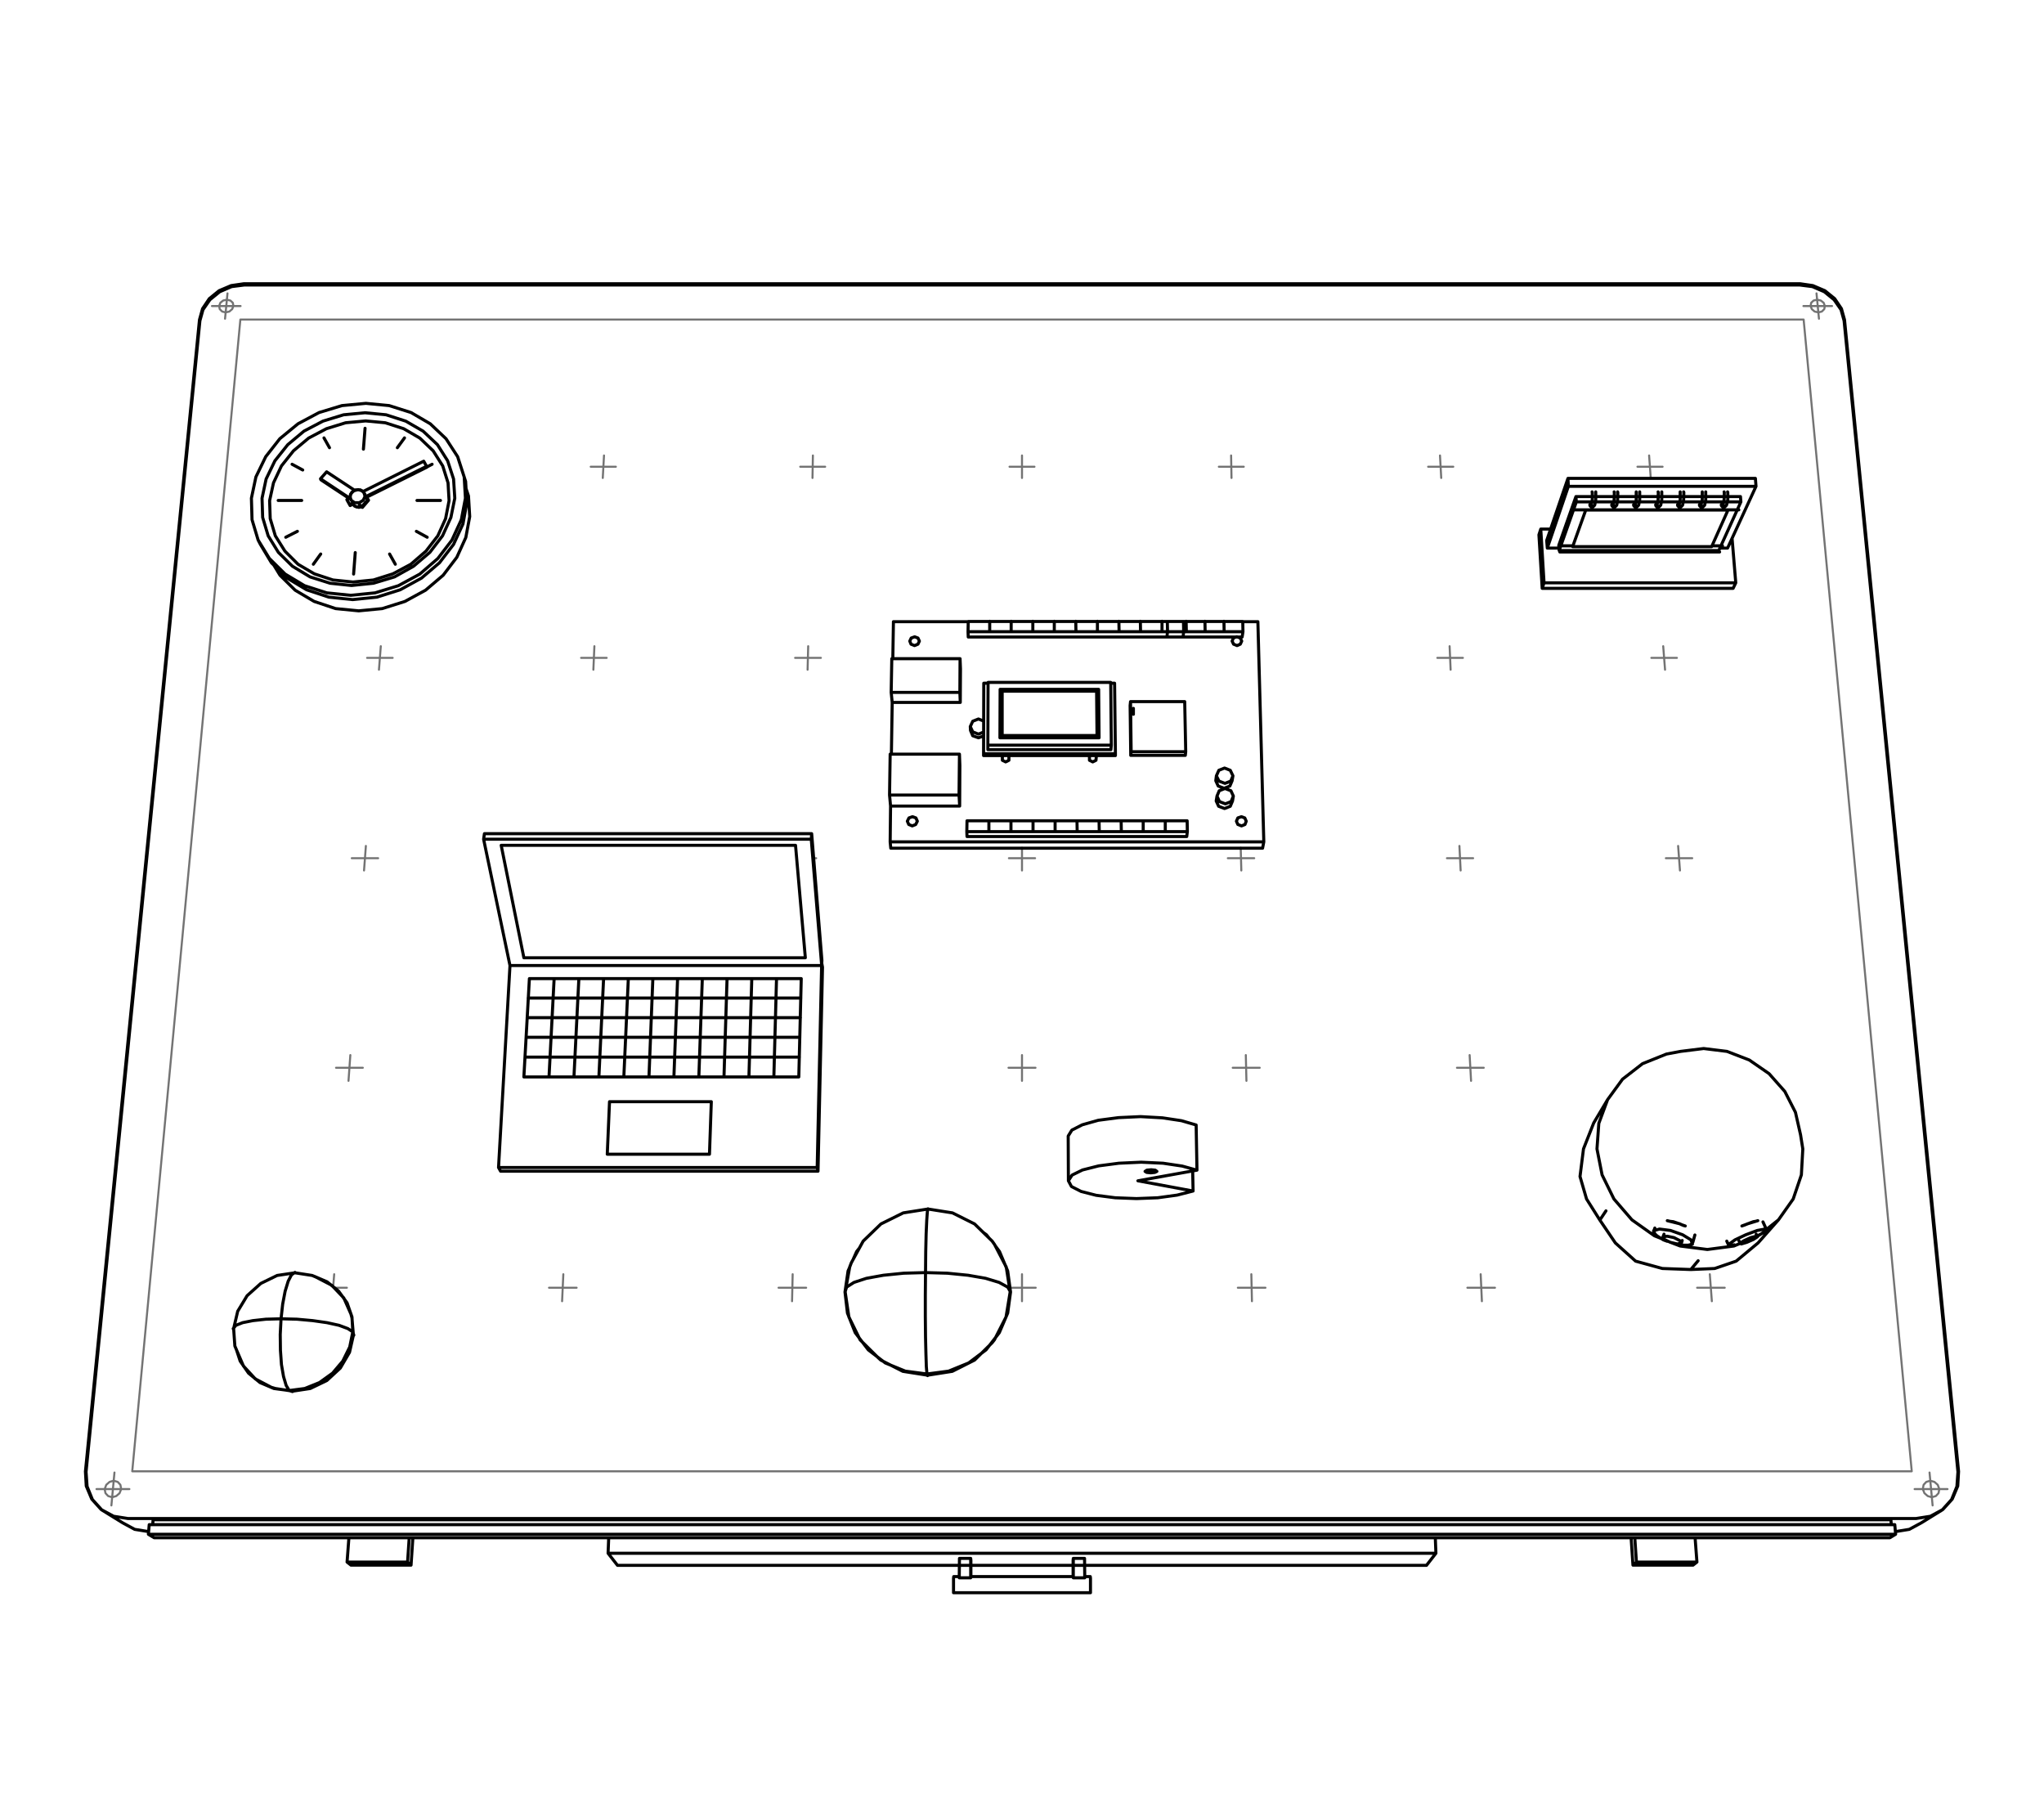
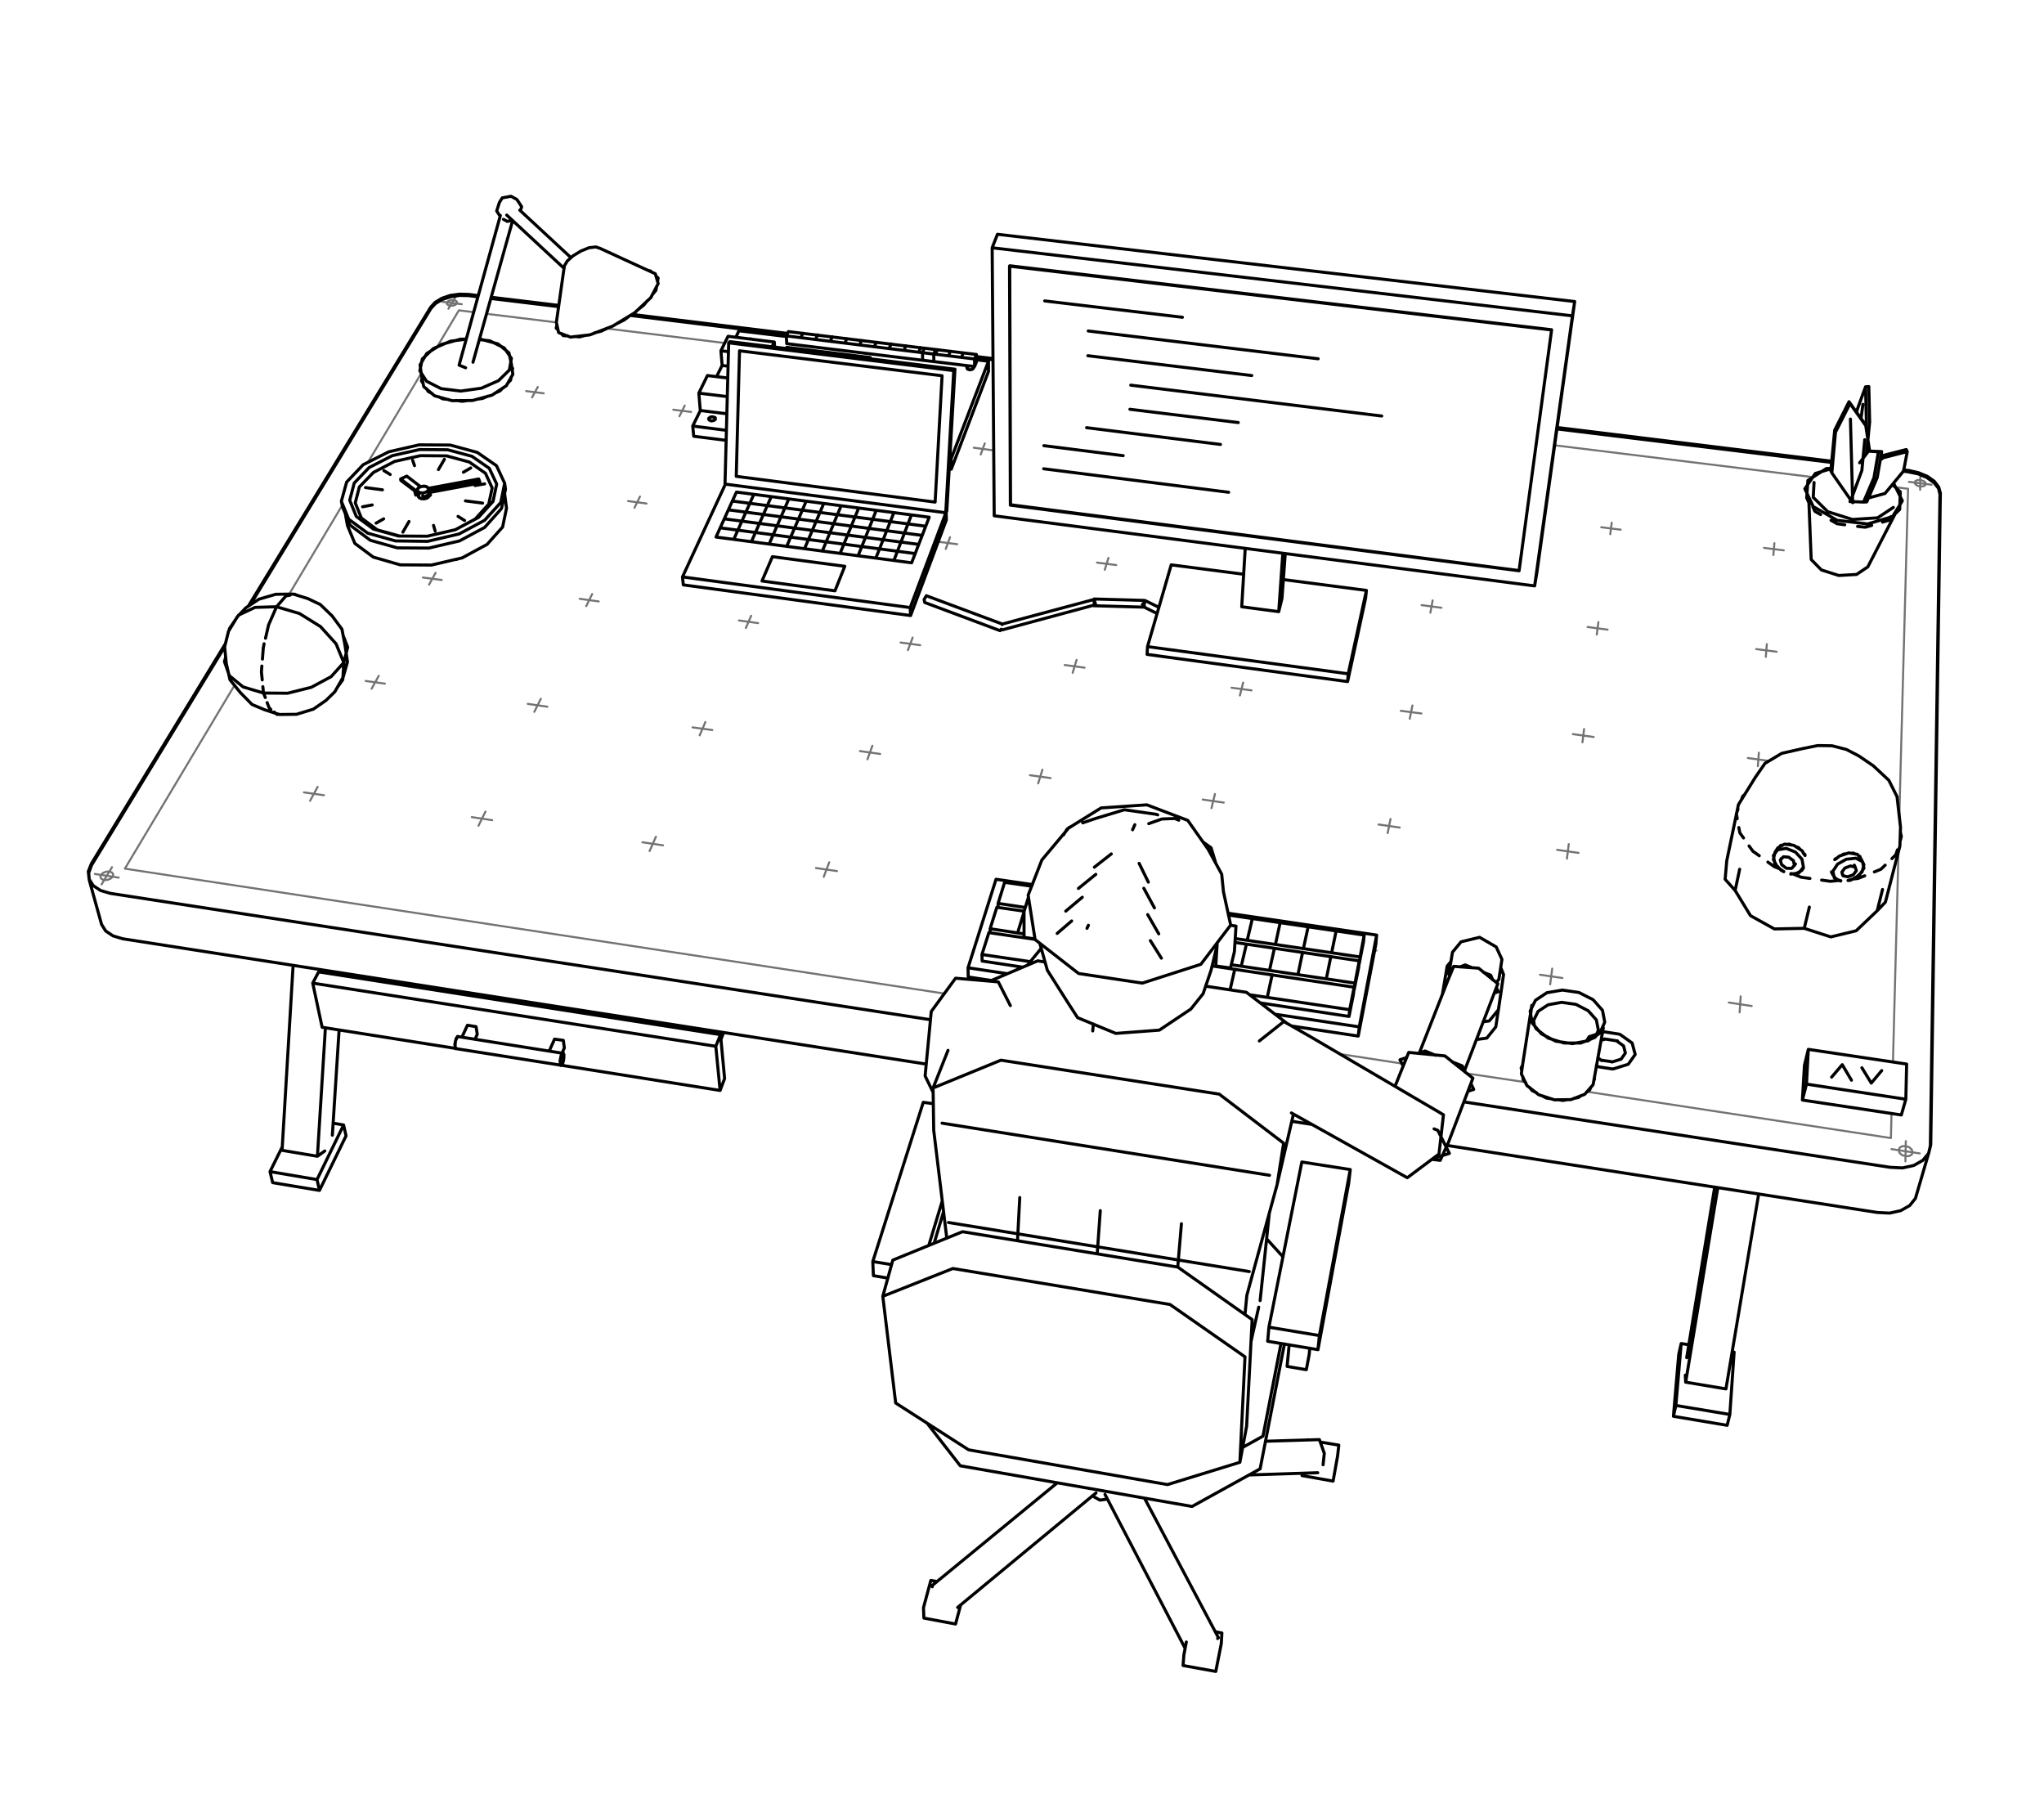
<svg xmlns="http://www.w3.org/2000/svg" viewBox="0 0 1000 880">
-   <path fill="none" stroke="currentColor" stroke-linecap="round" stroke-linejoin="round" stroke-opacity=".55" d="M117.6 156.3h764.8l52.9 563.4H64.7zm62 165.5h12.5m-5.8-5.7-.9 11.5m-13.3 92.2H185m-6-6-.9 12m-13.7 96.5h13.1m-6.1-6.2-.9 12.6m-7.1 101.2h6.3m-6.2-6.6-.5 6.2m126-401.2h12.3m-5.8-5.5-.6 11m-10.6 88h12.5m-6-5.7-.5 11.5m-21.7 302.3h13.5m-6.5-6.6-.6 13.2m116.5-408.2h12.2m-6-5.5-.2 11m-8.5 88h12.6m-6.2-5.7-.3 11.5m3 92.2h1.2m-18.4 210.1h13.5m-6.6-6.6-.3 13.2m106.4-408.2h12.2m-6.1-5.5v11m-6.4 186h12.8m-6.4-5.1v11.1m-6.6 96.5h13.2m-6.6-6.2v12.6m-6.1 101.2h12.8m-6.7-6.6v13.2m96.3-408.2h12.2m-6.2-5.5.2 11m-1.8 186h12.9m-6.6-5.1.3 11.1m-4.2 96.5h13.2m-6.8-6.2.3 12.6m-4.2 101.2h13.5m-6.9-6.6.3 13.2m86.2-408.2H711m-6.5-5.5.6 11m-1.9 88h12.5m-6.5-5.7.5 11.5m-1.8 92.2h12.8m-6.7-6 .6 12m-1.8 96.5h13.1m-6.9-6.2.7 12.6m-1.8 101.2h13.5m-7-6.6.6 13.2m76.1-408.2h12.3m-6.6-5.5.8 11m.3 88h12.5m-6.7-5.7.9 11.5m.4 92.2h12.9m-6.9-6 .9 12m8.4 204.1h13.5m-7.3-6.6 1 13.2M114.2 149.7l-.6 1.5-1.4 1.2-1.8.4-1.7-.4-1.2-1.2-.3-1.5.6-1.6 1.4-1.1 1.8-.4 1.7.4 1.2 1.1zm-10.5 0h14m-6.4-6.2-1.2 12.4M59.3 728.4l-.8 2-1.6 1.4-2 .6-2-.6-1.3-1.4-.4-2 .8-2.1 1.6-1.4 2-.6 2 .6 1.3 1.4zm-12.1 0h16.1m-7.3-8.1-1.5 16.1m838.3-586.7-.3 1.5-1.2 1.2-1.7.4-1.8-.4-1.4-1.2-.6-1.5.3-1.6 1.2-1.1 1.7-.4 1.8.4 1.4 1.1zm-10.5 0h14m-7.6-6.2 1.2 12.4m58.9 572.5-.4 2-1.3 1.4-2 .6-2-.6-1.6-1.4-.8-2 .4-2.1 1.3-1.4 2-.6 2 .6 1.6 1.4zm-12.1 0h16.1m-8.8-8.1 1.5 16.1" vector-effect="non-scaling-stroke" />
-   <path fill="none" stroke="currentColor" stroke-linecap="round" stroke-linejoin="round" stroke-width="1.5" d="m957.8 726.9.4-7.1-55.8-563.4-1.5-5.4-3.3-4.9-4.8-3.9-5.9-2.5-6.2-.9H119.3l-6.2.9-5.9 2.5-4.8 3.9-3.3 4.9-1.5 5.4-55.8 563.4.4 7.1 2.7 6.4 4.6 5.1 6.1 3.3 7 1.1h874.8l7-1.1 6.1-3.3 4.6-5.1zm-30.5 22.3 6.8-1.1 5.9-3.2 10.2-6.3 4.6-5.1 2.6-6.4.5-7.1-55.7-563.1-1.5-5.4-3.4-4.9-4.8-3.9-5.8-2.5-6.3-.8H119.6l-6.3.8-5.8 2.5-4.8 3.9-3.4 4.9-1.5 5.4L42.1 720l.5 7.1 2.6 6.4 4.6 5.1 10.2 6.3 5.9 3.2 6.8 1.1m2.7 3-2.8-1.7.4-4.7h854l.4 4.7-2.8 1.7zm-2.8-1.7h854.8m-852.7-4.7.2-2.4h850.2l.2 2.4m-623.2 19.9h395.8l4.6-5.9h-405zm-4.3-13.5-.3 7.6m404.7-7.6.3 7.6m-171.8 11.4h2.7l.1.8v7.1h-67V772l.1-.8h2.7m5.6-8.9v9.5h-5.6l.1-9.5zl.1 1v7.9m50.1-8.9h5.5l.1 9.5h-5.6zl-.1 1v7.9m-353.3-5.6h29.4l-1.7-1.5h-29.6zm30.3-13.4-.9 13.4m-30.4-13.4-.9 11.9m30.4-11.9-.8 11.9m599.5 1.5h29.4l1.9-1.5h-29.6zl-.9-13.4m1.8 0 .8 11.9m28.7-11.9.9 11.9m-305.1 7.1h-50.2m-38.1-449.1.3-18h36.6m134.3 0h7.4l2.9 107.7H435.5l.3 3.1h181.9l.6-3.1m-181.8-68.2-.5-4.9h33.6l.2 4.9zl-.4 25.3m-.4 25.3-.2 17.6m.5-73.1.3-16.5h33.4l.2 5-.1 16.4m-.1-21.4-.1 16.5m-34.4 50.2.3-20h33.9l.2 5.6-.1 19.8h-33.8zh34l.3 5.4m-.1-25.4-.2 20m4.4-79.9.1-5H579l.1 5zl.1 2.6h105.1l.3-2.6m-94.9-5.1v5m10.5-5v5m10.6-5v5m10.5-5v5m10.5-5 .1 5m10.5-5v5m10.5-5 .1 5m10.4-5 .1 5m10.5-5v5M473 406.8l.1-5.3h107.7l.1 5.3zl.1 2.4h107.5l.3-2.4m-97.1-5.3v5.2m10.8-5.2v5.2m10.8-5.2v5.2m10.8-5.2v5.2m10.7-5.2.1 5.2m10.7-5.2.1 5.2m10.7-5.2.1 5.2m10.7-5.2v5.2m10.8-5.2v5.2m1.1-97.7-.1-5H608l.1 5zl-.3 2.6h36.8l.4-2.6m-27.8-5.1.1 5m9.1-5 .1 5m9.2-5 .1 5m-45.7 60.6-.3-24.4.2-1.9h26.5l.5 24.5h-26.7zh26.7l.2-1.8m-27-24.5.3 24.5m-72.2-9.6-2.5 1-2.8-1.1-1.2-2.6 1.2-2.6 2.8-1.1 2.5 1m0 7.3-2.5.9-2.8-1-1.1-2.6-.1-1.9m128.5 24.1-1.1 2.6-2.8 1.1-2.9-1.1-1.3-2.6 1.2-2.7 2.8-1.1 2.8 1.1zl-.4 2.4-1.1 2.6-2.8 1.1-2.9-1.1-1.2-2.6.3-2.4m8.3 9.9-1.1 2.7-2.8 1.1-2.9-1.1-1.2-2.7 1.1-2.6 2.8-1.1 2.9 1.1zl-.4 2.4-1.1 2.6-2.8 1.1-2.9-1.1-1.2-2.6.4-2.4m-114.2-20.7v.9h64.5v-.9zl.1-34.5h2.1m60 0h1.9l.4 34.5m-62.4-4.2.1-30.7h60l.3 30.7zv2.2h60.2l.2-2.2m-93.9-50.9-.7 1.5-1.7.7-1.7-.7-.6-1.5.7-1.5 1.7-.6 1.6.6zm-1 88.1-.8 1.6-1.7.7-1.7-.7-.7-1.6.8-1.6 1.7-.6 1.7.6zm156.4-90.2 1.6.6.7 1.5-.7 1.5-1.6.7-1.7-.7-.7-1.5.6-1.5 1.5-.6m4.8 90.2-.6 1.6-1.7.7-1.8-.7-.7-1.6.7-1.6 1.7-.6 1.7.6zm-55.2-55.2v2.9m-65.2-12.2h48.2l.2 23.7h-48.5zm1.1 32.4v2.3l1.6.8 1.6-.8v-2.3m39.4 0v2.3l1.6.8 1.6-.8.2-2.3m-46.1-31.5v21.7h46.4l-.2-21.7zm-262.6-94.4-2 10.5-4.6 10-6.9 9-8.8 7.6-10.5 5.7-11.4 3.5-11.9 1.2-11.7-1.2-10.9-3.5-9.5-5.7-7.7-7.6-5.5-9-3-10-.3-10.5 2.2-10.4 4.8-9.9 6.9-8.8 8.9-7.3 10.3-5.5 11.2-3.4 11.7-1.1 11.4 1.1 10.7 3.4 9.4 5.5 7.7 7.3 5.7 8.8 3.2 9.9zm-5.2 0-1.9 9.4-4.1 9-6.2 8.1-8 6.8-9.3 5.2-10.3 3.1-10.7 1.1-10.5-1.1-9.8-3.1-8.6-5.2-6.9-6.8-5-8.1-2.7-9-.3-9.4 2-9.4 4.3-8.9 6.3-7.9 7.9-6.6 9.3-4.9 10.1-3.1 10.5-1 10.3 1 9.6 3.1 8.5 4.9 7 6.6 5 7.9 2.9 8.9zm-2.8 1.2-1.7 8.8-3.8 8.4-5.8 7.5-7.4 6.4-8.8 4.7-9.5 3-10 1-9.8-1-9.1-3-8-4.7-6.4-6.4-4.7-7.5-2.5-8.4-.3-8.8 1.9-8.7 3.9-8.3 5.9-7.4 7.4-6.2 8.7-4.6 9.4-2.9 9.8-.9 9.6.9 9 2.9 7.9 4.6 6.5 6.2 4.7 7.4 2.6 8.3zm-41.1-2.1-.9 1.9-1.9 1.2h-2.3l-1.7-1.2-.6-1.9.9-2 1.9-1.2h2.3l1.7 1.2zm-1.9 5.2h-.8m-.7 0h-.8l-.5-.4m-.7-.4-.5-.4m5.1-27.1.8-10.2m15.8 9.5 3.5-4.8m11 14.2 2.5-1.3m-7.4 17.7h11.5m-11.8 15.1 5.3 2.9m-18.4 8.2 2.8 5m-19.6-5.7-.8 10.5m-16.1-9.8-3.6 5m-7.8-16.1-5.7 2.9m7.8-18h-11.5m12-14.9-5.2-2.8m18.3-8.1-2.7-4.8m12.3 29.6-13.8-9.1-.2-.5 3-3.4 13.8 9.1m3.7 8.3 3-3.5-.2-.4-3 3.4zl-1.3-.9m-19.2-13.1 14.3 9.5m4.7 3.2 1.3.8m1.8-4.2 1.2.8m-2.6-3.8 29.8-14.9 1.4 2.5.2.4-30.1 15m-8.9 1.3 1.4 2.5-.2-.5-1.4-2.4zm3.2 1.6-1.8.9m0-3.8-1.6.9m39-16.3-30.1 15m-5.7 2.8-1.8.9M228 239l1.2 3.6.6 10.1-1.9 10.2-4.4 9.7-6.7 8.8-8.6 7.3-10.1 5.5-11.1 3.5-11.5 1.1-11.3-1.1-10.5-3.5-9.3-5.5-7.4-7.3-3-4.9m89.9-53.1.7 2.2 3.2 9.9.6 10.4-1.9 10.4-4.6 10-6.9 9-8.8 7.5-10.4 5.7-11.4 3.6-11.9 1.2-11.6-1.2-10.9-3.6-9.5-5.7-7.7-7.5-5.4-9-1.1-2.1m46.4-17.6.8 1 2.1.6 1.2-.4m1.9-5.5-.2-.6-1.2-1.6-2.1-.6-2.2.6-1.5 1.6-.2 2.1.3.5m582.9 43.5.9-2.7h93.8l-1.3 2.7zl-1.6-26.2.9-2.8h4.8m-4.8 0 1.6 26.3m92-21.7 1.8 21.7m-92.2-17-.3-3.7 10.4-30.4h91.7l.3 3.9h-91.8zh5.7m78.7 0h3.8l13.9-30.2m-92-3.9.2 3.9m-4.5 31.4-.2-2.5 8.4-23.9h80.5l.2 2.6h-80.5zh78.1l10.8-23.8m-80.7-2.6.2 2.6m-.8 3.9h80.3M764.2 267h5.3m68.1 0h5.1m-79.6 3h78.2m-63.5-23.1.1.5.8.8.7-.3.8-.8.5-2.7v-3.8m-2.2 6.5.5-2.7v-3.5l-.1-.3m9.6 6.3.1.5.8.8.8-.3.8-.8.4-2.7.1-3.5-.1-.3m-2.1 6.5.4-2.7.1-3.5-.1-.3m9.5 6.3.1.5.8.8.8-.3.8-.8.5-2.7v-3.8m-2.2 6.5.5-2.7v-3.8m9.5 6.3.1.5.7.8.9-.3.8-.8.5-2.7v-3.8m-2.3 6.5.5-2.7.1-3.5-.1-.3m9.5 6.3.1.5.8.8.8-.3.8-.8.5-2.7.1-3.5-.1-.3m-2.2 6.5.5-2.7v-3.8m9.4 6.3.1.5.8.8.9-.3.8-.8.5-2.7v-3.8m-2.3 6.5.6-2.7v-3.8m9.3 6.3.1.5.8.8.9-.3.8-.8.6-2.7v-3.5l-.1-.3m-2.2 6.5.5-2.7.1-3.5-.1-.3m-67.7 8.9-6.4 17.9h68l8-17.9zm6.9 294.8-3 5-5 12.7-1.7 13.5 3.2 11 6.5 10.3 7.6 11.2 9.9 8.9 13.1 3.6 13.9.5 11.7-.5 10.5-3.6 10.7-8.9 10-11.3 7.2-10.2 4-11.8.7-12.7-1.1-6.9-2.5-11-5.2-10.2-7.7-8.7-9.7-6.7-10.9-4.2-11.4-1.4-11.3 1.4-6.9 1.3-11.7 4.7-9.8 7.6-7.3 10-4.3 11.6-.9 12.5 2.5 12.7 5.8 11.8 8.8 10.2 11 7.8 6.8 2.7m53.9-10.5-5.9 4.7-1.3 1.5-3.3 1.8 1.4-.7 2.9-2-.4-.8-3.8.7-5.6 2.1-5.3 2.5-2.9 2.1.6.7 2-.4m12.4-5-.7.6-.6.3m-8.2 3.4-3.1 1.3-13 1.7-13.3-1.7-4.2-1.6m9.4 13.1 3.6-4.3m-48.1-19.9 3-4.5m36.3 16.6 3.1.4 2.9-.7-.7-2.1-4.1-2.5-5.9-2.1-5.4-.7-2.9.8.8 2 4 2.5 1.9.7-4.2-1.9-2.6-2.4.7-2.2m14.9-1-2-.7m-1.8-.7-2.1-.7-1.8-.2m5.8 10.7-.7-1.2-2.9-1.5-3.4-.7-2 .3.7 1.3 2.9 1.4 3.4.8zl.4-1.3m36-9.4-1.2.2-1.9.7m-1.8.7-1.9.7m7.6 5.3-.6-.3-2.7.7-3.3 1.5-1.9 1.2.6.4 2.7-.8 3.2-1.4zl-.6-1.3m-79.5-54.4 6.8-11.4m42.7 66.2-1 3.6-1.2 1.4h-4.4m1.1-9.6-2-.9-6-1.5m-1.6 6.6-.5 1.3m48.9-7.3 1.7 3.7m-4.2-4.3-4.9 1.5-2 .8m-8.3 7.7.9 2h2.3m2.7-2.3.6 1.3m-606.4-35.2h155.3l-.4-1.8H243.9zm155.3 0 2.2-99.8-.4-2.1-2.2 100.1m-150.3-98.8-12.9-61.8h160.3l5.1 61.8zl-5.6 98.8m15.1-92.4h133l-1.2 48.1H256.3zm-.6 9.5h133.4m-133.9 9.6h133.7m-134.2 9.6h133.9m-134.4 9.7h134.2m-120-38.4-2.5 48.1m14.6-48.1-2.4 48.1m14.5-48.1-2.3 48.1m14.4-48.1-2.2 48.1m14.2-48.1-1.9 48.1m14-48.1-1.8 48.1m13.9-48.1-1.7 48.1m13.8-48.1-1.5 48.1m13.6-48.1-1.4 48.1m13.5-48.1-1.3 48.1m-80.4 12.1H348l-.9 25.7h-50zm-61.6-128.4.4-2.7h160.1l5 61.9-.1 2.6m-4.9-64.5-.2 2.7m-140.6 58H394l-4.8-55h-144zM153.7 624.3l6.3 2.7 5.6 4.5 4.2 5.8 2.4 6.9.4 7.3-1.5 7.4-3.4 6.9-5 5.9-6.4 4.6-7.2 2.9-7.6 1-7.5-1-6.8-2.9-5.6-4.6-4.1-5.9-1.9-5.8m29.2-37.3-.5-.3-1.7 1.2-1.6 3.1-1.5 4.9-1.2 6.3-.8 7.2-.4 7.7.1 7.7.5 7 1 5.8 1.3 4.4 1.5 2.5 1.6.5.3-.2m29.5-27.1.2-.3-.5-1.6-2.4-1.6-4.3-1.6-5.9-1.3-7-1-7.7-.7-7.8-.2-7.4.2-6.4.7-5 1-3.3 1.3-1.3 1.6.2.5m37.5 28.8-8.6 1.3-8.5-1.3-2-.6-7.8-4.1-5.8-6.3-3.4-7.9-.8-1.9-.6-8.5 2-8.5 4.6-7.6 6.7-6 8-3.9 8.7-1.3 8.4 1.3 1.9.8 7.7 4 5.9 6.2 3.5 7.9.5 1.9.7 8.4-1.9 8.4-4.5 7.7-6.6 6.1zM487 609.5l2 2.7 4 9.5 1.4 10.3-1.4 10.3-4.1 9.6-6.5 8.4-8.5 6.4-9.8 4-10.6 1.4-10.6-1.4-9.8-4-8.3-6.4-6.4-8.4-3.8-9.6-1.2-10.3 1.5-10.3.8-1.8m1.8-4.1 1.6-3.6 1.1-1.4m60.9-7.9 1.5 1.1 1.2 1.5M454 591.3l-.3 1.4-.3 4.2-.3 6.7-.2 8.7-.1 10.2-.1 10.8v10.8l.1 9.9.2 8.3.2 6.2.3 3.6.3.8m40.4-40.5.2-.4-1.4-2.4-4.2-2.3-6.6-2-8.6-1.5-10.1-1-10.7-.3-10.7.3-9.9 1-8.3 1.5-6.1 2-3.6 2.3-.8 2.4m52.5 38.8-12.1 1.9-12.1-1.9-10.8-5.5-1.2-1.1-8.9-8.8-5.5-11.2-1.8-12.2 2.2-12.2.8-2.1 5.8-10.6 8.7-8.4 10.9-5.4 12.1-1.9 12 1.9 10.8 5.4 8.6 8.4 1.2 1.7 5.7 11 1.9 12.2-2 12.2-5.7 11.2-1.1 1.4-8.6 8.5zm90.8-93.2 28.9-5.2-7.2-2-9.4-1.4-10.7-.5-10.9.5-9.9 1.3-7.9 2-5.1 2.5-1.8 2.8 1.5 2.8 4.7 2.4 7.4 1.9 9.3 1.2 10.4.4 10.4-.4 9.5-1.3 7.8-2zm28.9-5.2-.4-22.1-7.2-2.1-9.3-1.4-10.7-.6-10.8.5-9.9 1.3-7.8 2.2-5.1 2.6-1.8 2.9.1 21.9m60.8-4.8.2 9.8M566 573l-.8-.6-2-.2-2.1.2-.9.6.8.5 2 .2 2-.2z" vector-effect="non-scaling-stroke" />
+   <path fill="none" stroke="currentColor" stroke-linecap="round" stroke-linejoin="round" stroke-opacity=".55" d="m213.7 169.9 10.8-18.1 7.2.9m6.3.8 34.2 4.2m24.6 3 57.8 7.1m405.9 50L887 233.4m40.3 4.9 6.2.8-4.3 160.7m-.4 16.8-2.7 102.9m-.7 24.9-.3 12.3L776.3 534m-29.8-4.6-28.8-4.3m-30.8-4.7-31.2-4.8M461.9 486 61.1 424.9l53.6-89.6m26.8-44.7 25.9-43.4m12.6-21 26.1-43.6m51.3 8.7 8.6 1.1m-2.9-3.1-2.8 5.1m-53.4 88.1 9.2 1.2m-3-3.5-3.2 5.8m-31 47.1 9.4 1.3m-3-3.8-3.5 6.3m-33.1 50.7 9.8 1.4m-3.1-4.1-3.7 6.8m177.7-191.3 8.7 1.1m-3.1-3.1-2.6 5.2m-25.1 41.5 9 1.2m-3.2-3.4-2.7 5.5m-26.8 44.5 9.3 1.3m-3.2-3.6-2.9 5.9m-28.6 47.8 9.6 1.4m-3.2-3.9-3.2 6.4m-30.6 51.5 10 1.5m-3.3-4.2-3.4 6.9m127.4-100.4 9.4 1.3m-3.4-3.6-2.6 6m-26.1 48.6 9.7 1.3m-3.4-3.9-2.8 6.5m-28 52.3 10.1 1.5m-3.5-4.2-3.1 7M476.4 219l8.9 1.2m-3.5-3.3-2 5.4M459.1 265l9.2 1.2m-3.5-3.4-2.1 5.7m-22.1 45.8 9.6 1.3m-3.7-3.7-2.3 6.1m-23.5 49.4 9.9 1.4m-3.8-4-2.4 6.6m-25.2 53.2 10.3 1.5m-3.8-4.3-2.7 7.1m133.7-153.7 9.4 1.2m-3.8-3.5-1.8 5.8m-19.6 46.6 9.7 1.3m-3.9-3.8-1.9 6.3m-20.9 50.1 10.1 1.4m-4-4.1-2.1 6.7m94.6-46.8 9.8 1.3m-4.1-3.8-1.6 6.3m-18.2 50.9 10.3 1.5m-4.3-4.2-1.7 6.9M695.5 296l9.7 1.3m-4.3-3.6-1.1 6m-14.5 48 10.1 1.3m-4.4-3.9-1.3 6.5m-15.3 51.7 10.4 1.5m-4.5-4.2-1.4 6.9m-6.4 57.4.9.1m110-207.1 9.5 1.2m-4.4-3.4-.7 5.6m-11.1 45.4 9.8 1.3m-4.5-3.7-.8 6.1m-11.7 48.7 10.2 1.4m-4.7-3.9-.8 6.5m-12.4 52.6 10.5 1.5m-4.8-4.3-.9 7.1m-13.2 56.8 11 1.6m-5-4.6-1 7.7M863 268l9.7 1.2m-4.6-3.5-.5 5.8m-8.4 46 10 1.3m-4.8-3.7-.5 6.2m-8.8 49.5 10.3 1.4m-4.9-4-.5 6.6m-14.2 115.6 11.2 1.7m-5.4-4.7-.5 7.8M223.5 148.5l-.7.6-1.2.4-1.3.1-1.1-.4-.6-.6.1-.7.7-.7 1.2-.4h1.3l1.1.3.6.6zm-7.2-.9 9.6 1.2m-3.1-3.4-3.4 5.6M55.1 428.9l-1 .9-1.5.6-1.6.1-1.3-.5-.6-.9.2-1.1 1.1-1 1.5-.6 1.6-.1 1.3.5.6.9zm-8.7-1.4 11.7 1.8m-3.3-5.1-5.1 8.4m892.5-195.9-.4.8-1 .4-1.4.1-1.3-.4-1-.7-.4-.9.4-.7 1-.5h1.4l1.4.4 1 .7zm-8.3-1 11.1 1.4m-5.5-3.9-.1 6.4m-3.7 324-.4 1.2-1.3.7-1.7.1-1.8-.6-1.2-1.1-.4-1.3.5-1.2 1.2-.7 1.8-.1 1.7.6 1.2 1.1zm-10.3-1.5 13.8 2.1m-6.8-6-.2 9.9" vector-effect="non-scaling-stroke" />
+   <path fill="none" stroke="currentColor" stroke-linecap="round" stroke-linejoin="round" stroke-width="1.5" d="m716.2 539 208.5 32 6.1.3 5.5-1.2 4.4-2.5 2.9-3.5 1-4.2 4.7-318.7-.8-2.9-2.2-2.9-3.4-2.4-4.4-1.8-4.8-1.1-2.4-.2m-35.2-4.3-134.3-16.5m-276-33.7-8.1-1m-92.4-11.3-76-9.3m-35.9-4.4-33.1-4m-6.3-.8-4.8-.6-4.4-.1-4.5.6-4.1 1.4-3.3 2-2.2 2.4-89.2 146.2M110.2 315 44.7 422.5l-1.5 3.8.4 3.7 2 3.2 3.6 2.4L54 437l401.2 61.8M109.9 316.4l.8 8.1 1.8 8 5.1 6.3 5.7 5.8 6.2 2.6 7.1 2.3 8.5-.1 8.2-2.5 6.2-4.3 4.3-4.2 4.1-7.2 2.1-7.4-1.2-8.1-1.5-7.9-4.8-6.5-5.8-5.6-6.1-2.9-7.1-2.2-8.6.1-8.2 2.4-6.4 4.2-4.2 4.4-4.3 7.1zL44.8 423.2l-1.4 3.8.3 3.6 6 21.6 2 3.2 3.6 2.4 4.7 1.4 393.1 61.3m178.9 28 9.7 1.5m66.3 10.3 210.5 32.8 6 .3 5.4-1.2 4.4-2.5 2.8-3.5 6.3-21.5 1-4.2 4.7-318.7-.7-2.9-2.2-2.8-3.5-2.5-4.3-1.8-4.9-1-2.3-.3M143.4 472.2l-5.4 90.5 17.3 2.9 3.9-62.9m6.7 1.1-3.3 51.5m-7.3 10.3 3.6-2.6m4.1-13.6 5.1.9 1.2 5.3-13 26.7-22.9-3.8-1.3-5.4 23 3.9 1.2 5.3M138.1 561l-6 12.1m36-22.8-13 26.7m685.3 4-15.7 95.1 19.7 3.3 16-95.3m-21.5-3.4-13.7 83.4m-.5 12-.2-3.4m-5.8 20.1 1.2-5.3 26.4 4.4-1.3 5.3zl2.6-30.3 1.2-5.3 3.7.6m21.2 3.5 1 .1-2.1 30.5m-23.8-34.7-2.6 30.3m76.2-461.3-134.4-16.4M485.8 176l-8.1-1M385 163.7l-76.6-9.4m-35.1-4.3-33.1-4m-6.4-.8-4.5-.6-4.4-.1-4.5.7-4.1 1.3-3.3 2-2.2 2.4-88.4 145m419.4 437.4-3.7.5-3.7-2.1m93.3-116.9-8-8.8m-166.1 90.2 16.2 20.8 113.4 19.9 33.3-18.4 11.9-61.1M608 708l9.9-5.5 8.8-45.3m-20.1 58.1 3.3-17.7 2.7-52.1-36.4-25.7-105.3-17.3-34.1 13.9-4.9 17.7 34.3-13.6 106.2 17.6 36.7 25.6zl-35.4 10.9-97.3-17-35.7-22.9-6.3-52.2m4.3-15.5-9.2-1.5 24.7-77.9 4.9.7M427 617.1l.3 6.9 7.1 1.2m27.2-32.4-4.6 15.4m4-20.8-6.6 21.8m166.4 40 16.1-80.8 23.7 3.7-.8 6.9-15 81.2-24.6-4.1zl24.7 4.1-.7 6.9m15.8-88.1-15.1 81.2m-85.6 79.5 36.2 68.3-.4.4M540.6 731l39.2 75.3m.6-3.1-1.2 6.3-.4 5.2 16 2.9 2.7-13.6.3-5.2-3.2-.6m50.1-77.8-33.7 1.1m36.3-5 .6-5.6-2.4-6.7-26.4.8m18 15.7-.1 1.1 15.2 2.7 2.2-12.3.6-5.3-9-1.5m-5.9-1.1h-.4m-171.2 82 67.7-56m-80.1 45.9-.2-.5 61.4-50.4m-58.9 48.3-3-.5-3.6 13.3.2 5.1 15.5 2.9 2.5-9.4m160.7-127.2-1 10.6 9.4 1.6 1.4-7.4.3-3.1m-24.3-23.3 4.5-42.8m-11.9 49.5.9-9.3 14.8-54.1 3.2-20.3-31.5-24-106.8-16.6-33.2 13.6.3 20.6 6.4 52.9m166.2-105.3-19.6-15-19.9-3m-78.7-11.8-3.5-.6-23.3 9.9M464 598l147.2 24m-113.4-15.1 1.1-21.1m37.9 27.5 1.5-21.1m37.9 27.6 1.8-21.2m-117.1-49.2 160.2 25.5m-22.5-138.5 3.5 16.1-14.6 19.2-28.6 9.2-31.2-4.7-21.3-16.6-3.4-21.7 6.7-17.2 13.4-16 .7-.2m38.2-1.6 6.2-2.2m-24.5 17-8.3 6.5m21.9-1.9 4.5 9.2m7-30.9 5.5-.2m-38.2 27.3-8.5 6.9m32-.1 5.2 9.6m10-43.7 1.9.8m-47.2 37.7-8.1 6.8m40.1 1.7 5.4 9.4m-42.6-6.3-7.1 6.1m45.6 3.5 5.4 8.6m-13-65.3-1.1 2.5m-21.6 46.7-.7 1.5m186.4 79.7 2.8-.9-1.4-2.9m-2.6-5.4-1.6-3.2-5-2m-8.1-3.2-5.1-2.1-3.4 1.2m-5.6 2-3.3 1.1 1.6 3.1m14.6 45.2 8-2.5-5.7-11.3-1.8-.7m29.4-66.4 2-.7-.9-2m-1.8-3.8-1-2.3-3.6-1.4m-5.4-2.2-3.5-1.4-2.5 1m-3.8 1.4-2.3.9 1 2.1m-93.4 162-3.7 16.6m20.7-111-8 34.5m-161-65.7-7.3 18.4m78.1-27.9.3-3.4m60.5-38.3-2.9 12-3.9 11.5-6 7.5-15.4 10.3-21.3 1.6-18.7-7.7-4.4-6.8-10.4-16.4-3.5-12.5-.1-.5m89.8-25-.9-9-6.6-12.1-10-14.2-20-7.6-22.4 1.5-16.6 10.3-1.8 2.9m46.1-9.8-.9-.3-15.4-2.2-14.2 4.3-6.2 2.1m65 19.4-2.2-7.2-3.9-2.8m-82.3 47.4-5.3-.8v-12.6l2.2-7.2m92.3 22.6-.7 11.2 7.2 1 1.9-7.9.8-12.6-2.7-.4m-145.5 81.7-3.9-8 3-31.5 11.9-16.3 20.9 1.8 5.9 11.6m8.3-19.7 6.8-8.3m122.4 80.5 56.7 31.7 15.5-11.6 2.2-19.2-65.1-38.2-13-7.4-12 9.5m84.4 57.9 4.1.5 4-8.7 12-31.5-13.7-10.9-17.7-1.7-3.7 9.1-3 7.5m33.9-7.4 16.4-42.8-9.4-7.6-12.2-.9-2.7 6.5-14.2 36.1m37.7-34.7 1.3-1.5 1.5-9.8-2.8-6.1-8.1-4.7-9.1 2.2-4.2 5.1-1.6 9.7.5 1.2M561.4 316.3l-.2 3.8 98.1 13.3.3-3.8zl11.6-40 35.5 4.6m19.4 2.6 40.6 5.3-.4 3.8-8.8 40.8m9.2-44.6-8.9 40.8m-50.4-61.3-1.7 28.5 18.1 2.4 2-28.6m-2 28.6 1.6-6.5 1.6-21.9M485.4 121.2l2.6-6.6 282.4 32.9L752 279.4l-1.2 7.2-264.4-34.3zl283.9 33.3-18.5 132.1m19.6-139.1-1.1 7m-275 92.6 248.9 32.1 15.9-117.8-265.2-31.2zm16.8-99.9 67.4 8m-46.1 6.7 112.5 13.6M532.2 174l80.2 9.7m-59.2 4.7L676 203.5m-123.2-3.3 53 6.5m-74.2 2.5 65.5 8.2m-86.4.6 38.8 4.9m-38.9 6.4 90.5 11.5M494 130l.4 116.9 248.8 32.2 15.9-117.8zm-4.2 177.8-.5.7-36.9-13.8-.3-1.4 1.1-1.9 37 13.8.1.3m45.5-10.6.2.9-45.6 12.3-.7-.1m45.9-14-.2-.5-.8-.1-44.4 11.9m69.7-8.8-.1.5-24.6-.7v-.3m24.7-.6v-1.7l-24.6-.7v.5m0 .4v1.1m30.8 5.1-6.3-3.1m7.2.1-6.7-3.3-.5.7m-.6.8-.3.4.2.3m-66.2 180.3-19.3-2.9 13.7-43.3 17.8 2.6m95.7 14 72.7 10.7-.4 4.5-8.6 44.9-32.5-4.9m-158.4-28.5.1 4.5 11.3 1.7m138.7 16.5 41.3 6.2-.5 4.5m9-49.4-8.5 44.9m-163.4-58.4-13.3-2 3.2-10.3 13.2 1.9m96.3 14.1 66.4 9.8-.3 3.2-2.1 10.8.4-3.3-61.1-9m-116-15.2v-2m179.1 15.5-2 10.7m-52.7-18.8-2.5 10.6m16.1-8.6-2.3 10.6m16-8.6-2.3 10.6m16-8.6-2.2 10.7m-150.6-9.2-16.5-2.5 3.3-10.5 13.3 1.9M604.2 461l60.8 9-.3 3.3-2.2 10.9.4-3.3-60.5-9m-118-15.6v-2M665 470l-2.1 10.9M501 446.1l-3.1 10.1m111.9 5.6-2.5 10.7m16.2-8.7-2.4 10.8m16.2-8.8-2.3 10.9m16.1-8.8-2.2 10.8m-144.8-8.3-23.7-3.5 3.4-10.7 22.6 3.3m86.6 13 69.5 10.4-.3 3.2-2.2 11.1-43.3-6.6m-136.3-23.7.1 3.2 19.9 3m111 13.5 48.9 7.3-.3 3.3m2.5-14.3-2.2 11m-56.2-19.8-2.3 10.1m20.6-7.4-2.4 11m105.6 12 3-.4 4.5-5.5 2.5-17.2-1.4-3.5m-24.4-2.8-1.8 2.2-2.3 13.7m16.6 22.2 5.1-.7 4.4-5.5 2.6-17.2 1.2-8.4M234.5 166.1l5.1.6 7.1 3.5 3.5 5.1-1 5.7-5.3 5.2-8.4 3.7-10.1 1.4-9.6-1.2-7.1-3.6-3.3-5.1 1.2-5.8 5.4-5.1 8.4-3.6 7.7-1h-2.8l-9.4 2.6-7.1 4.4-3.3 5.6.7 5 1.1 5.6 5.3 4.5 8.6 2.4 10-.1 9.5-2.6 7-4.6 3.2-5.6-.7-5-1.2-5.5-5.4-4.4-8.5-2.3h-.6m15.6 18.5-.3 1.6-1.4 1.4m-2.3 2.3-1.5 1.5-2.4 1.1m-3.6 1.5-2.5 1.1-2.9.4m-4.1.6-3 .4-2.8-.4m-4-.5-2.7-.3-2-1m-3.2-1.6-1.9-1-.9-1.4m-1.6-2.5-.8-1.3.3-1.4m43.9-5.2.4.5-.2 1m70.6-40.9-.3 1.7-1.7 2.1m-2.5 3-1.8 2.2-2.8 2.2m-3.8 2.8-2.9 2.2-3.4 1.7m-4.5 2.2-3.4 1.6-3.2.8m-4.3 1.2-3.1.8-2.3-.2m-3.4-.3-2.2-.1-1-1m-1.6-1.8-.9-.9.4-1.6m45-26.5.7.1.5.5m2.2 2 1.1 1-.3 1.6m-90.3 39.6 19.4-69.3m-23 72-3.2-1.3 20.2-73.2m9.5-2.6 25 23.2m-31.4-20.8 28.1 26.1m-25.3-23.5-2.5.5-1.9-1m8.3-4.2.6-2-2.3-3.5L250 96l-4.3.8-1.4 2.3-1.3 4.1 1.7 2.6m43.9 58 11.2-4.3 10.7-6.5 7.9-7.4 3.6-6.9-1.4-4.8-27-12.4-2.1-.7-3.4.4-3.9 1.6-3.8 2.3-2.9 2.6-1.4 2.4-3.9 27.6 1.1 5 5.8 2.2zm593.2 374.3 1-17 1.9-7.8 48.1 7.2-.4 17.2-48.6-7.4zl48.4 7.3 2.2-7.7m-47.7-24.4-.9 17m12.3-3.4 5.2-6.1 4.5 7.6m5.1-6.1 4.6 7.5 5.1-6.1m-568.3 9.7-2.1-21.6L153 480.9l2.9-5.5 196.6 30.7 2 21.5zl-77.5-12.3M153 480.9l4.6 21.6 65.7 10.4m129.2-6.8-2.3 5.7m-75.6 4.2-.6 3 .3 2.2 1-.9.6-3-.3-2.2zm-51-8.4-.4.3-.2.9m-.2 1-.3 1.1.2.7m.1.8.1.6.3-.2m130.8-7.7-1.3 3.4m.8-3.5-.9 2.3m-129.8 2-.2 2.9.8.8 51.3 8.1 1-2.2.2-3-.7-.7-51.4-8.2zm9.6-.9 1.1-2.5-.6-3.7-4.2-.7-2.5 5.4.1.5m48.7 7.7 1.1-2.5-.5-3.7-4.3-.6-2.4 5.4.1.5M785.1 500l-2.4 5.4-5.7 3.7-7.7 1.4-8.2-1.2-7-3.6-4.5-5.3-1-5.8 2.6-5.3 5.6-3.7 7.6-1.3 8.1 1.2 6.9 3.5 4.6 5.2zm-5.1 27.1.1.7-.4 1m-1.3 2.9-.7 1.5-1.5 1m-2.4 1.6-1.7 1.1-2.2.4m-3 .6-2.3.4-2.5-.4m-3.1-.4-2.5-.4-2.1-1.1m-2.7-1.5-2.1-1-1.3-1.6m-1.8-2.2-1.3-1.5-.2-1.6m-.5-2.7-.3-1.5.7-1.4m5.8-19.3-.4-2.5 2.2-4.5 4.9-3.2 6.6-1.2 7 1 6 3.1 4 4.5 1 5.1-1.5 3.2m-7.1 3h-8.2l-7.8-2.4-5.9-4.6-2.8-5.7.7-5.7-4.3 27.8-.8 5.7 2.7 5.7 5.8 4.5 7.7 2.5 8-.1 6.8-2.6 4.1-4.7 5-27.8-4.2 4.7zm7.6 11.1.6.3.8.3 6.5 1 .6-.1 7.1-2.2 3.4-4.8-1.5-5.6-5.9-4.2-.8-.2-6.5-1h-.7l-7.1 2.3-1.3 2m8.7-.9 6.5 1m-.6-.1 3.5 2.5.9 3.5-2.1 3-4.5 1.4m-5.3-10.6 2-.6m-1.7 10.5-1.9-1.4m7.2 2-5.5-.8m143-282.3 4.3 8.7-4.8 7.7-12.2 3.6-14.9-1.8-11.7-6.7-4.1-8.7 5.1-7.5 7.7-2.3m29.3 23.4-1.1 1.8-3 .9m-5.3 1.6-3.1.9-3.8-.4m-6.3-.8-3.7-.5-3-1.7m-5.1-2.8-2.8-1.6-1-2.2m27.8-27.2-1.9-12.5-7.7-10.8-7.1 14-1.8 19.9 10.1 14.5.2-.4m6.3-37.2-.5-1-7.7-10.7-7 13.9-1.9 19.9.5 1m10.2 14.6-1.1-40.9m4.5 21.4 4.3-5.7 4.9.3-2.2 12.7-5.1 11.9-6.4-.3.2-.8m8.6-23.8h1.6l4.9.2-2.2 12.7-5.1 11.9-1.6.1m-4.1-.2-1.3.4.1-.4m13.5-20.4 1.5-1.1 11.7-3-1.8 9.5-9.1 11-8.1 2.2m6-20.1.8-.6 11.7-3 .5 1m-28 24.5.2-1.1v1l5.6-15.2 1.4-15m.9 6.8 1.5-15.5-.4-17.3-1.6.1.4 17.3-.2 2.4m-.2-19.7-4.1 11.2-.2 1.3m2.1 2.9.9-6.8m14.4 39.2 3.9 3.6-.3 8.6-2.2 2.1-13.4 26-5.5 3.7-8.7.5-8.5-2.7-5-5.1L885 246l-1.1-2.5.6-8.5 9-5.8 2.3-.1m30.5 19.1-7.7 5.1-12.3.8-12.1-3.8-7.1-7 .4-7.3M360 165l1.5-3.2 23.2 2.8m93 11.4 5.9.7v5l-18.2 47.8-1-.1m-109-18.9-16.5-2.1.5 5 15.9 2m109.4 9 .6.1.1 5m-112.1-50.8-2.7 5.5m-7.9 16.5-3.8 7.7m144.7-31.7-18.3 47.8m-109-52.5-3.6-.4 3.5-7.1 22.6 2.8.2 2.5m-26.3 1.8.6 7.2 2.9.3m22.6-11.8-1.1 2.3M355.8 194l-13.9-1.7 4.2-8.6 9.9 1.2m-14.1 7.4.7 8.5 13 1.6m29.1-38.1 1-2.1 72 8.8-.9 2.2zl.2 3.8 72 8.8-.1-3.7m-64-10.2-1 2.1m8.2-1.3-1 2.2m8.2-1.3-1 2.2m8.1-1.3-.9 2.2m8.1-1.3-.9 2.1m8.1-1.2-.9 2.1m8.2-1.3-1 2.2m8.2-1.3-.9 2.2m8.1-1.3-.9 2.2m1.8.3.9-2.2 25.5 3.1v3.7l-.9 2.2-25.4-3.1zl25.5 3.1v3.7m.9-5.9-.9 2.2m-18.2-4.6-.9 2.2m7.2-1.4-.8 2.2m7.2-1.4-.9 2.1m-85.7-4.2.2-.6 40.9 5v.6m0-.6-.2.6m-59-9.7.5-.1.4.2M350 205.1l-.8.6-1.3.2-1-.5-.2-.7.8-.7 1.3-.1 1.1.4zm126.3-25-.7.6-1.3.2-1-.4-.3-.8.8-.6 1.2-.1 1.1.4zM245 245.8l-7.9 8.7-12.5 6.7-15.4 3.6-15.7-.2-13.6-3.8-9.3-6.8-3.6-8.8 2.6-9.4 8.1-8.5 12.5-6.3 14.9-3.4 15.2.1 13.2 3.6 9.4 6.5 4 8.6zm-3.8-.5-7.1 7.8-11.3 6-13.8 3.2-14.1-.1-12.2-3.4-8.4-6.2-3.2-7.9 2.2-8.4 7.3-7.6 11.3-5.8 13.4-3 13.7.1 11.9 3.2 8.5 5.9 3.6 7.7zm-45.7 16.9-10.9-3-7.8-5.8-3-7.4 2-7.8 6.9-7.1 10.4-5.4 12.6-2.8 12.8.1 11.1 3 7.9 5.5 3.3 7.2-1.7 7.9-6.6 7.3-9.9 5.3m24.3-22.8.4 2.9-1.9 9.3-.7.9-7.6 8.5-12.3 6.6-15 3.5-15.4-.1-13.2-3.7-9.1-6.8-.9-.7-3.6-8.8-.6-2.8m42.6-5.4-1.1.9-1.7.5-1.6-.3-1-.7.1-1.1 1-.9 1.7-.4 1.6.2 1 .8zm.4 2.9-.3.3m-.3.2-.4.4-.7.2m-.3.1-.7.1-.7-.1m-.3 0-.6-.1-.4-.3m-.3-.2-.3-.3v-.3m9.8-13 2.9-5m9.3 6.3 3.6-2.1m2.1 8.6 4.7-.8m-9.4 8.3 8.4 1.1m-12 6.5 3.2 2m-15.2 2.4.8 2.8m-12.8-4.7-3 5.2m-9.4-6.5-3.7 2.1m-1.9-8.9-4.7.9m9.7-8.3-8.3-1.1m12.1-6.4-3.1-1.9m15-2.4-.9-2.6m1.1 15-6.9-5.2-.1-.7 3-1.4 6.8 5.2m1.8 5.6 3-1.5-.1-.6-3 1.5zl-.7-.6m-10.9-8.8 7.6 5.8m3.2 2.4.7.6m2.2-2.1.8.6m-1-2.7 24.7-4.6.5 1.3.1.7-25.2 4.7m-6.6-.2.4 1.4-.1-.6-.4-1.4zm2 1.1-1.6.3m.8-2.3-1.3.3m31.8-4.6-25.2 4.8m-4.6.9-1.6.3m43.6 0 .9 7-1.9 9.2-7.6 8.5-12.2 6.6-15 3.5-15.3-.1-13.2-3.8-9-6.7-3.6-8.7-1-5.5m53.7 22.1.9-.1M204.5 242l.1.5.5 1 1.3.5 1.8-.1 1.4-.7.4-.7m-.2-2.5-.1-.7-.5-.9-1.3-.6-1.8.2-1.4.6-.6 1.1.1.7m678.5 213.7 13 4.2 12.4-3 10.3-9.8 4-4.2 7.1-27.5.3-9.2-1.7-14.9-4-8-7.6-7.1-7.2-4.9-6-3.1-7-1.8-7-.1-7 1.4-10.6 2.4-8.2 4.9-4.7 6.8-8.3 13.4-5.7 27.4-.8 9.1 4.9 5.5 7.5 12.3 11.7 6.5zl2.5-10.4m44.5-36.9.5 2.4-.6 2.3m-1.3 4.2-.8 2.4-1.9 1.9m-3.3 3.2-2.1 2-3.2 1.3m-4.7 1.9-3.3 1.3-2.6.3m-6.8.7-4.1.4-4.3-.6m-5.7-.8-4.3-.6-4-1.6m-6.5-2.5-2.7-1.1-3.1-2.2m-4.2-3.1-3.1-2.2-1.9-2.6m-2.7-3.9-1.8-2.5-.5-2.6m-.8-4.3-.4-2.5.8-2.2m1.7-4.7.6-1.6 1-.9m64.8 56.9 2.6-10.4m-72.1.5 2.2-10.4m25 2.4 4-.6 2.2-2.8-.7-3.9-3.2-3.5-4.5-1.8-4.2.7-2.1 2.8.7 3.9 3.2 3.4 1.2.5m10.4-7.8v-.4l-1-1m-1.2-1.4-1-1.1-.9-.3m-2.3-.9-1.4-.5-1.3.2m-1.7.3-1.1.1-.6.8m7.3 9-.5-2.3-2.3-1.7-2.6-.2-1.5 1.6.6 2.2 2.3 1.8 2.6.1zl.5-.7m32.3-2.1 1.2 2.5-.9 3.5-3.4 3.1-3.5 1.1 1.2-.1 4.3-2.4 2.3-3.5-.7-3.2-3.2-1.7-4.7.5-4.3 2.4-2.3 3.5.7 3.2 3.1 1.6m9.7-11.2-.2-.8-.8-.5m-1.4-.7-1-.5-1.5.1m-2.4.3h-.8l-1.4.8m-1.5.9-1.4.8-.2.3m10.6 5.4-.6-1.8-2.3-.5-2.7 1-1.5 2 .6 1.8 2.3.5 2.7-1zm-25.9-1.3-.8 1.2-3.3 1.8-2-.3m6.5-9.3-1-1.8-4.1-2.7-4.5-.6-3.1 1.7m-.2.1-1.4 2.2-.8 3.5 2 3.8 3.1 2.2m-1.2-6.5-.5.8m39.5-.5-1.8-2.3-4.2-.7-4.7 1.6-1.6 1.4m-2.2 6.3.7 1.4 2 2.6 1.9.3m6.6-7.6.4.9m-6.3 3.4.4.9M334.3 286.1l111.2 15-.2-3.9-111.4-15zm111.2 15 17.5-46.8-.1-3.9-17.6 46.8m-90.4-60.4-21 45.4m26.4-41.5 94.3 12.3-8.6 22.3-95.7-12.6zm-1.9 4.4 94.5 12.3m-96.5-8 94.8 12.5m-96.8-8.1 95.1 12.5m-97.1-8.1 95.4 12.6m-79-29-9.8 22m18.3-20.8-9.7 22m18.3-20.9-9.6 22m18.1-20.9-9.5 22m18.1-20.9-9.4 22.1m17.9-21-9.2 22.2m17.8-21.1-9.1 22.2m17.7-21.1-8.9 22.3m17.5-21.1-8.8 22.2m17.4-21.1-8.6 22.3m-59.4-1.9 35.4 4.7-4.8 12-35.7-4.8zm-21.4-104.6.6-.6 110.1 13.5-4 69.5-.5.7-108-14zl110.1 13.6-3.9 69.5m4.5-70.2-.6.7M360.2 233l97.3 12.6 3.4-61.8-99.1-12.2zM168 311.2l2.1 5.4-1.9 7.5-6.2 6.9-9.7 5.2-11.6 2.9-11.8-.1-10-3-6.7-5.5-2.4-6.9.6-2.1m31.6-30.4-2.1.4-4.6 5.3-3.9 8.9-1.5 6.5m-.7 2.7-.4 2.1-.4 5.4m-.3 3.4-.2 2.9.4 3.9m.3 3.3.3 3.1.9 2.2m.9 2.5 1 2.6.8.7m1.6 1.3 1.5 1.2.7-.2m8.5-58.3-.4-.3-.4.1m21.2 45.2 2.5-3.5.5-8.4-3.8-9.2-7.6-8.4-10.3-6.4-11.2-3.3-10.5.3-8.1 3.8-4.5 6.7v.5" vector-effect="non-scaling-stroke" />
</svg>
